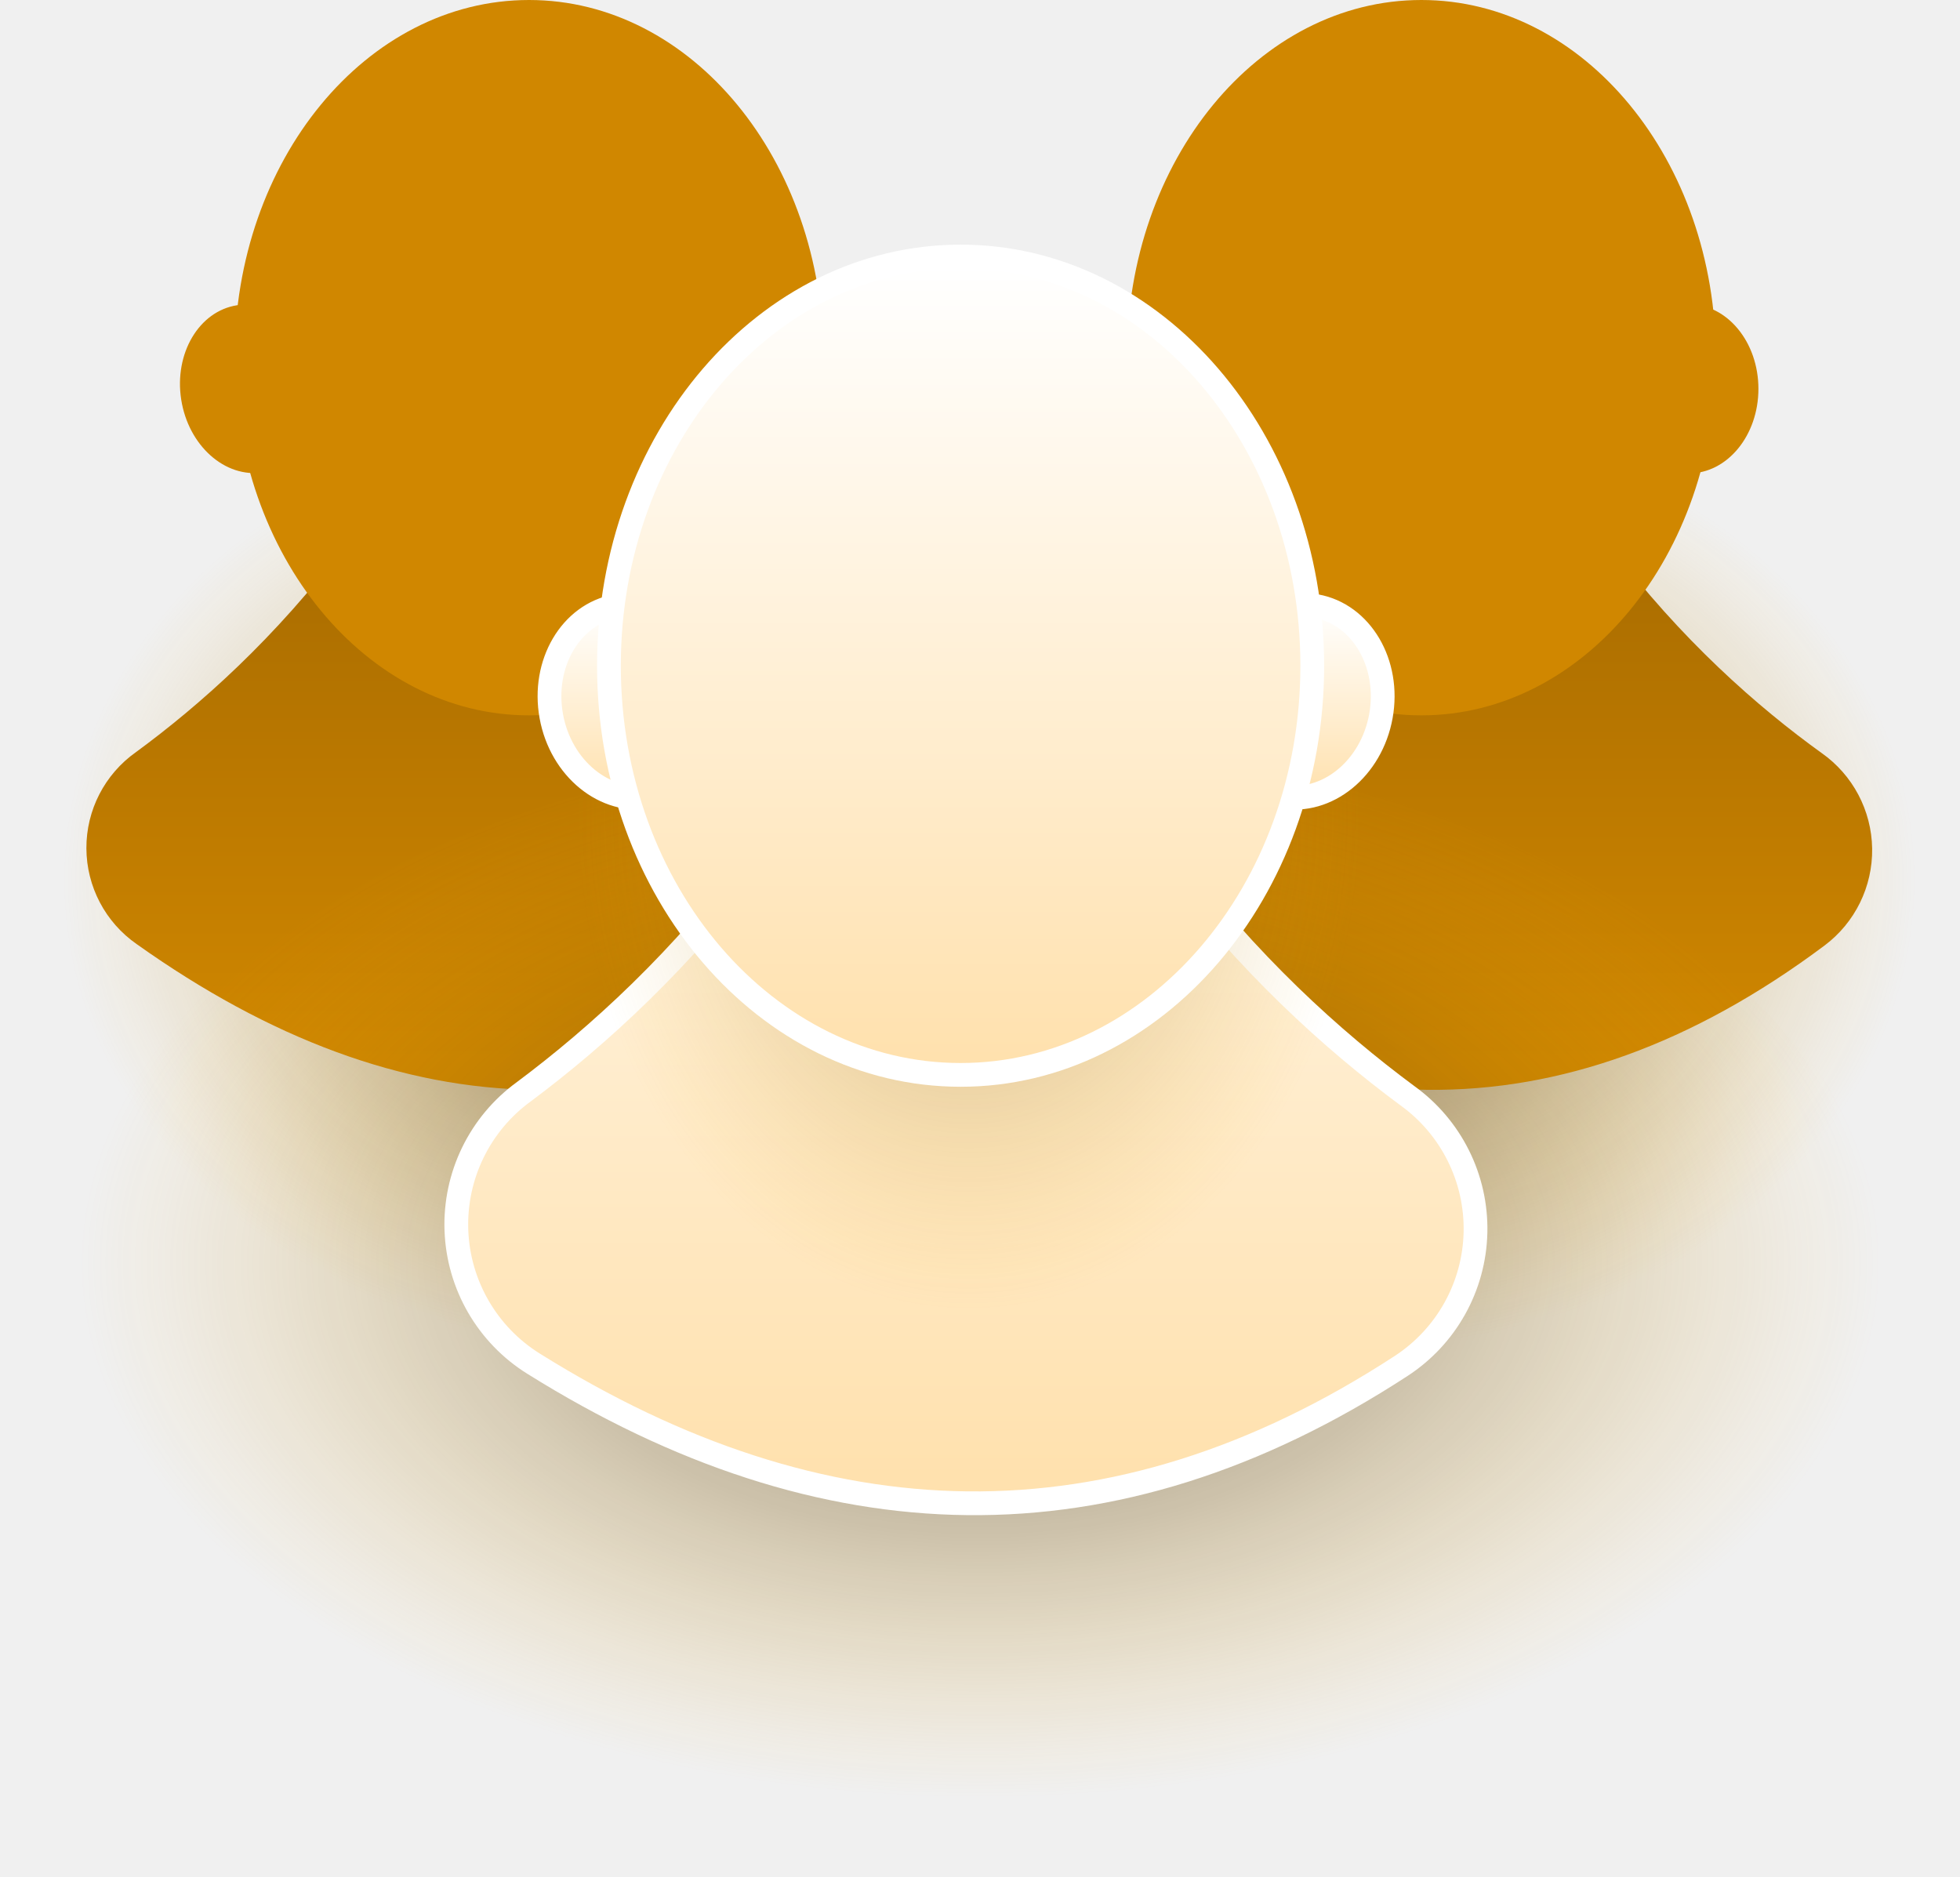
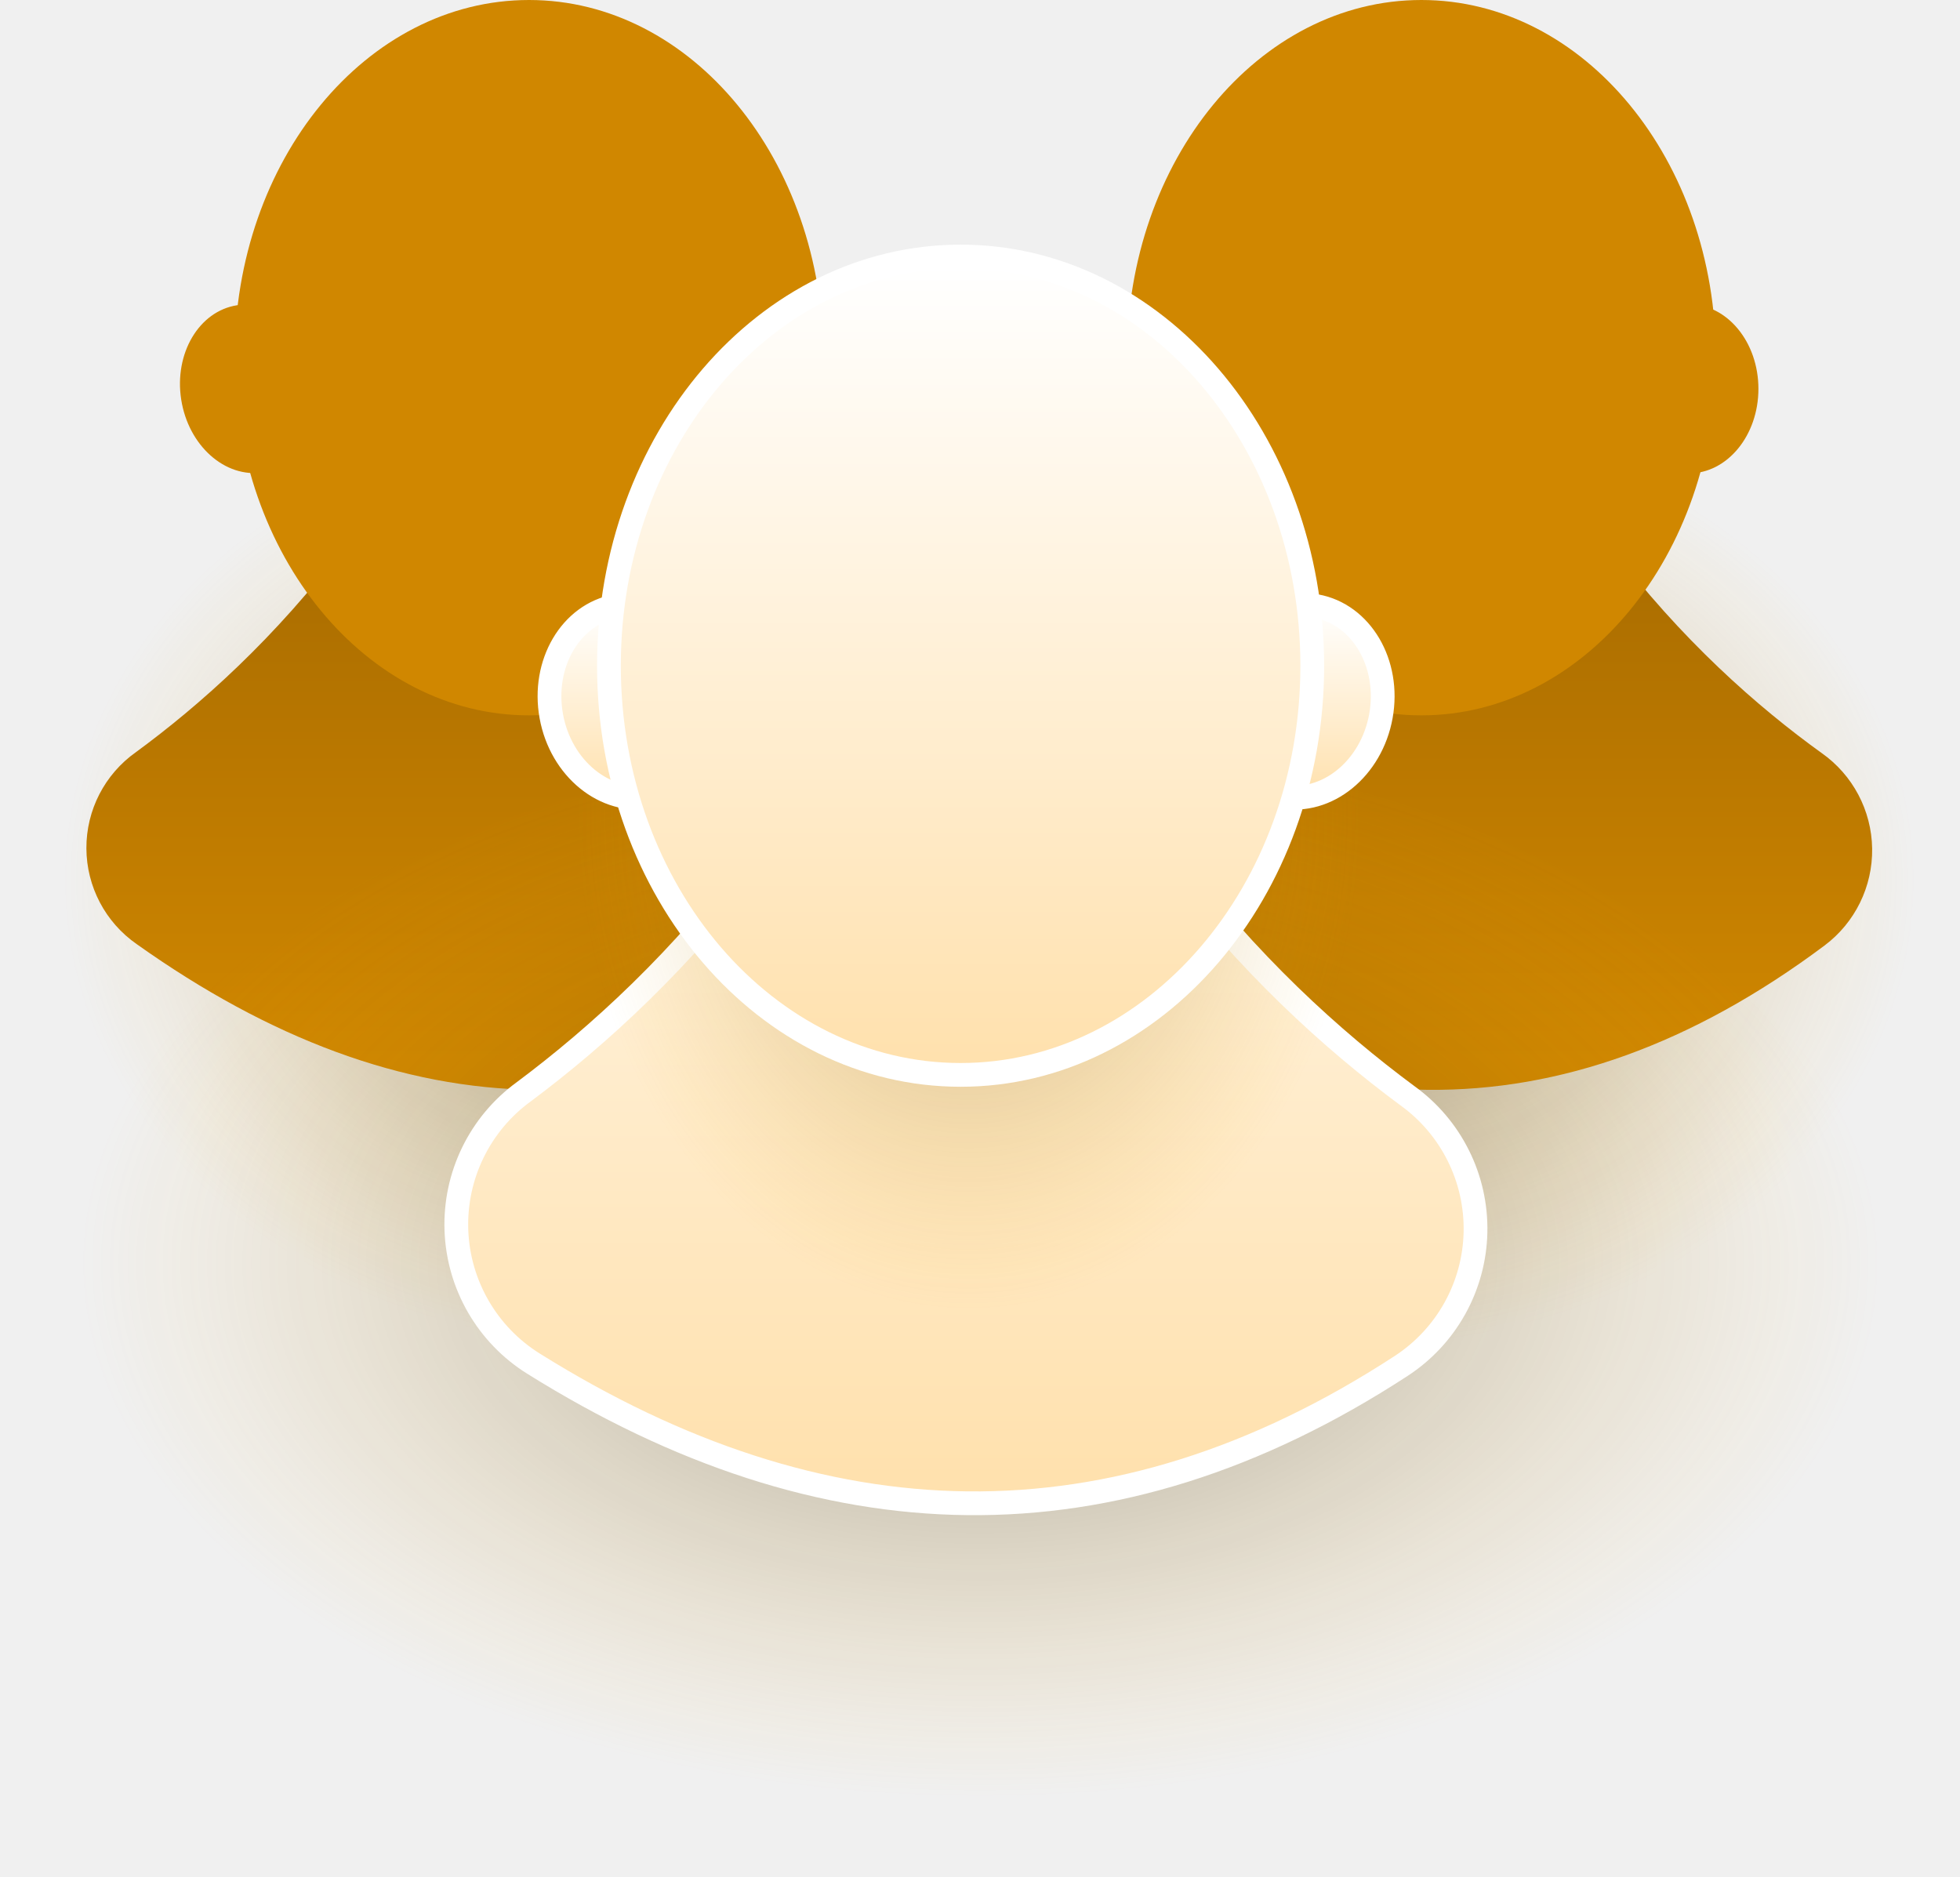
<svg xmlns="http://www.w3.org/2000/svg" viewBox="0 0 165 158" xml:space="preserve" style="fill-rule:evenodd;clip-rule:evenodd;stroke-linecap:round;stroke-linejoin:round;stroke-miterlimit:1.5">
  <g id="person1">
    <path d="M45.622,35.618c30.103,0 54.542,18.68 54.542,41.689c0,23.01 -24.439,41.69 -54.542,41.69c-30.103,0 -41.692,-18.744 -41.692,-41.753c0,-23.009 11.589,-41.626 41.692,-41.626Z" style="fill:url(#_bnbRadial11);" />
    <path d="M78.299,63.439c2.605,1.829 4.177,4.795 4.229,7.978c0.052,3.183 -1.422,6.198 -3.967,8.111c-22.346,16.745 -44.696,15.836 -67.046,-0.048c-2.644,-1.835 -4.228,-4.844 -4.242,-8.064c-0.015,-3.219 1.542,-6.242 4.171,-8.101c10.616,-7.784 25.846,-22.829 32.377,-48.625c0,0 0.314,-7.546 0.899,-4.207c0.585,-3.339 0.899,4.207 0.899,4.207c6.584,26.005 22.008,41.084 32.68,48.749Z" style="fill:url(#_bnbLinear12);" />
    <path d="M19.95,25.696c3.197,-0.498 6.284,2.249 6.889,6.132c0.605,3.883 -1.499,7.44 -4.696,7.939c-3.197,0.498 -6.283,-2.25 -6.889,-6.133c-0.605,-3.882 1.499,-7.439 4.696,-7.938Z" style="fill:#D08700;" />
    <ellipse cx="67.991" cy="32.731" rx="5.862" ry="7.12" style="fill:none;" />
    <ellipse cx="44.537" cy="30.109" rx="24.79" ry="30.109" style="fill:#D08700;" />
  </g>
  <g id="person2">
    <path d="M120.743,35.618c30.103,0 41.214,18.68 41.214,41.689c0,23.01 -11.111,41.69 -41.214,41.69c-30.103,0 -54.542,-18.68 -54.542,-41.69c0,-23.009 24.439,-41.689 54.542,-41.689Z" style="fill:url(#_bnbRadial13);" />
    <path d="M153.353,63.39c2.621,1.844 4.202,4.832 4.251,8.037c0.049,3.204 -1.439,6.239 -4.003,8.162c-22.29,16.661 -44.584,15.758 -66.878,-0.047c-2.666,-1.844 -4.264,-4.873 -4.282,-8.114c-0.018,-3.242 1.547,-6.288 4.192,-8.162c10.613,-7.799 25.792,-22.835 32.309,-48.576c0,0 0.314,-7.546 0.899,-4.207c0.585,-3.339 0.899,4.207 0.899,4.207c6.57,25.951 21.943,41.021 32.613,48.7Z" style="fill:url(#_bnbLinear14);" />
    <ellipse cx="96.168" cy="32.731" rx="5.862" ry="7.12" style="fill:#D08700;" />
    <ellipse cx="142.168" cy="32.731" rx="5.862" ry="7.12" style="fill:#D08700;" />
    <path d="M144.26,25.704c3.193,0.521 5.271,4.093 4.638,7.972c-0.633,3.878 -3.739,6.604 -6.933,6.083c-3.193,-0.522 -5.271,-4.094 -4.638,-7.972c0.633,-3.879 3.739,-6.604 6.933,-6.083Z" style="fill:none;" />
    <ellipse cx="119.658" cy="30.109" rx="24.79" ry="30.109" style="fill:#D08700;" />
  </g>
  <g id="person3">
    <ellipse cx="82.163" cy="110.033" rx="77.933" ry="47.694" style="fill:url(#_bnbRadial15);" />
    <path d="M118.476,92.233c3.696,2.658 5.842,6.969 5.736,11.521c-0.107,4.552 -2.453,8.757 -6.27,11.239c-24.333,15.855 -48.677,15.01 -73.021,-0.197c-3.899,-2.43 -6.335,-6.639 -6.5,-11.231c-0.164,-4.591 1.964,-8.964 5.68,-11.667c12.484,-9.313 28.672,-26.109 35.911,-53.5c0,0 0.375,-8.633 1.074,-4.813c0.698,-3.82 1.073,4.813 1.073,4.813c7.321,27.701 23.794,44.565 36.317,53.835Z" style="fill:url(#_bnbLinear16);stroke:white;stroke-width:2px;" />
    <ellipse cx="81.403" cy="72.154" rx="33.499" ry="43.778" style="fill:url(#_bnbRadial17);" />
    <path d="M51.846,51.023c3.801,-0.69 7.539,2.342 8.341,6.766c0.802,4.423 -1.633,8.574 -5.435,9.264c-3.802,0.689 -7.54,-2.343 -8.342,-6.766c-0.802,-4.424 1.634,-8.575 5.436,-9.264Z" style="fill:url(#_bnbLinear18);stroke:white;stroke-width:2px;" />
    <path d="M110.804,51.021c3.803,0.685 6.243,4.833 5.446,9.258c-0.798,4.424 -4.532,7.46 -8.335,6.775c-3.802,-0.685 -6.242,-4.833 -5.445,-9.258c0.797,-4.424 4.531,-7.46 8.334,-6.775Z" style="fill:url(#_bnbLinear19);stroke:white;stroke-width:2px;" />
    <ellipse cx="80.867" cy="56.038" rx="29.604" ry="34.445" style="fill:url(#_bnbLinear110);stroke:white;stroke-width:2px;" />
  </g>
  <defs>
    <radialGradient id="_bnbRadial11" cx="0" cy="0" r="1" gradientUnits="userSpaceOnUse" gradientTransform="matrix(-47.2623,0,0,-39.444,52.2711,74.0608)">
-       <stop offset="0" style="stop-color:#000000;stop-opacity:0.6" />
+       <stop offset="0" style="stop-color:#000000;stop-opacity:0.4" />
      <stop offset="1" style="stop-color:#F0A90B;stop-opacity:0" />
    </radialGradient>
    <linearGradient id="_bnbLinear12" x1="0" y1="0" x2="1" y2="0" gradientUnits="userSpaceOnUse" gradientTransform="matrix(3.98459e-15,65.0732,-65.0732,3.98459e-15,44.4396,23.9149)">
      <stop offset="0" style="stop-color:#965F00;stop-opacity:1" />
      <stop offset="1" style="stop-color:#D08700;stop-opacity:1" />
    </linearGradient>
    <radialGradient id="_bnbRadial13" cx="0" cy="0" r="1" gradientUnits="userSpaceOnUse" gradientTransform="matrix(-47.0275,0,0,-39.444,114.302,74.0608)">
-       <stop offset="0" style="stop-color:#000000;stop-opacity:0.6" />
+       <stop offset="0" style="stop-color:#000000;stop-opacity:0.4" />
      <stop offset="1" style="stop-color:#F0A90B;stop-opacity:0" />
    </radialGradient>
    <linearGradient id="_bnbLinear14" x1="0" y1="0" x2="1" y2="0" gradientUnits="userSpaceOnUse" gradientTransform="matrix(3.97971e-15,65.0735,-64.9936,3.9846e-15,119.562,23.915)">
      <stop offset="0" style="stop-color:#965F00;stop-opacity:1" />
      <stop offset="1" style="stop-color:#D08700;stop-opacity:1" />
    </linearGradient>
    <radialGradient id="_bnbRadial15" cx="0" cy="0" r="1" gradientUnits="userSpaceOnUse" gradientTransform="matrix(-76.5487,0,0,-45.1251,82.526,106.319)">
-       <stop offset="0" style="stop-color:#000000;stop-opacity:0.6" />
+       <stop offset="0" style="stop-color:#000000;stop-opacity:0.4" />
      <stop offset="1" style="stop-color:#F0A90B;stop-opacity:0" />
    </radialGradient>
    <linearGradient id="_bnbLinear16" x1="0" y1="0" x2="1" y2="0" gradientUnits="userSpaceOnUse" gradientTransform="matrix(-3.17988e-14,90.9291,-83.0566,-3.48128e-14,86.4846,33.6517)">
      <stop offset="0" style="stop-color:white;stop-opacity:1" />
      <stop offset="1" style="stop-color:#FFE1AE;stop-opacity:1" />
    </linearGradient>
    <radialGradient id="_bnbRadial17" cx="0" cy="0" r="1" gradientUnits="userSpaceOnUse" gradientTransform="matrix(-32.9039,0,0,-41.42,81.559,68.7446)">
      <stop offset="0" style="stop-color:#3F2C03;stop-opacity:0.4" />
      <stop offset="1" style="stop-color:#F0A90B;stop-opacity:0" />
    </radialGradient>
    <linearGradient id="_bnbLinear18" x1="0" y1="0" x2="1" y2="0" gradientUnits="userSpaceOnUse" gradientTransform="matrix(-5.21898e-15,15.706,-13.6317,-6.01317e-15,54.1472,51.1051)">
      <stop offset="0" style="stop-color:white;stop-opacity:1" />
      <stop offset="1" style="stop-color:#FFE1AE;stop-opacity:1" />
    </linearGradient>
    <linearGradient id="_bnbLinear19" x1="0" y1="0" x2="1" y2="0" gradientUnits="userSpaceOnUse" gradientTransform="matrix(-5.21869e-15,15.7065,-13.6309,-6.01334e-15,110.209,51.1045)">
      <stop offset="0" style="stop-color:white;stop-opacity:1" />
      <stop offset="1" style="stop-color:#FFE1AE;stop-opacity:1" />
    </linearGradient>
    <linearGradient id="_bnbLinear110" x1="0" y1="0" x2="1" y2="0" gradientUnits="userSpaceOnUse" gradientTransform="matrix(-2.19425e-14,66.6845,-57.3125,-2.55306e-14,84.4349,22.3572)">
      <stop offset="0" style="stop-color:white;stop-opacity:1" />
      <stop offset="1" style="stop-color:#FFE1AE;stop-opacity:1" />
    </linearGradient>
  </defs>
  <style type="text/css">
        #person1,
        #person2,
        #person3 {
            transform-box: fill-box;
            transform-origin: center;
        }
        #person1,
        #person2,
        #person3 {
            transform: translateX(0);
            transition: 0.5s ease-in;
        }
        svg:hover #person1 {
            transform: translateX(10px);
        }
        svg:hover #person2 {
            transform: translateX(-10px);
        }
        svg:hover #person3 {
            transform: scale(0.95);
        }
    </style>
</svg>
